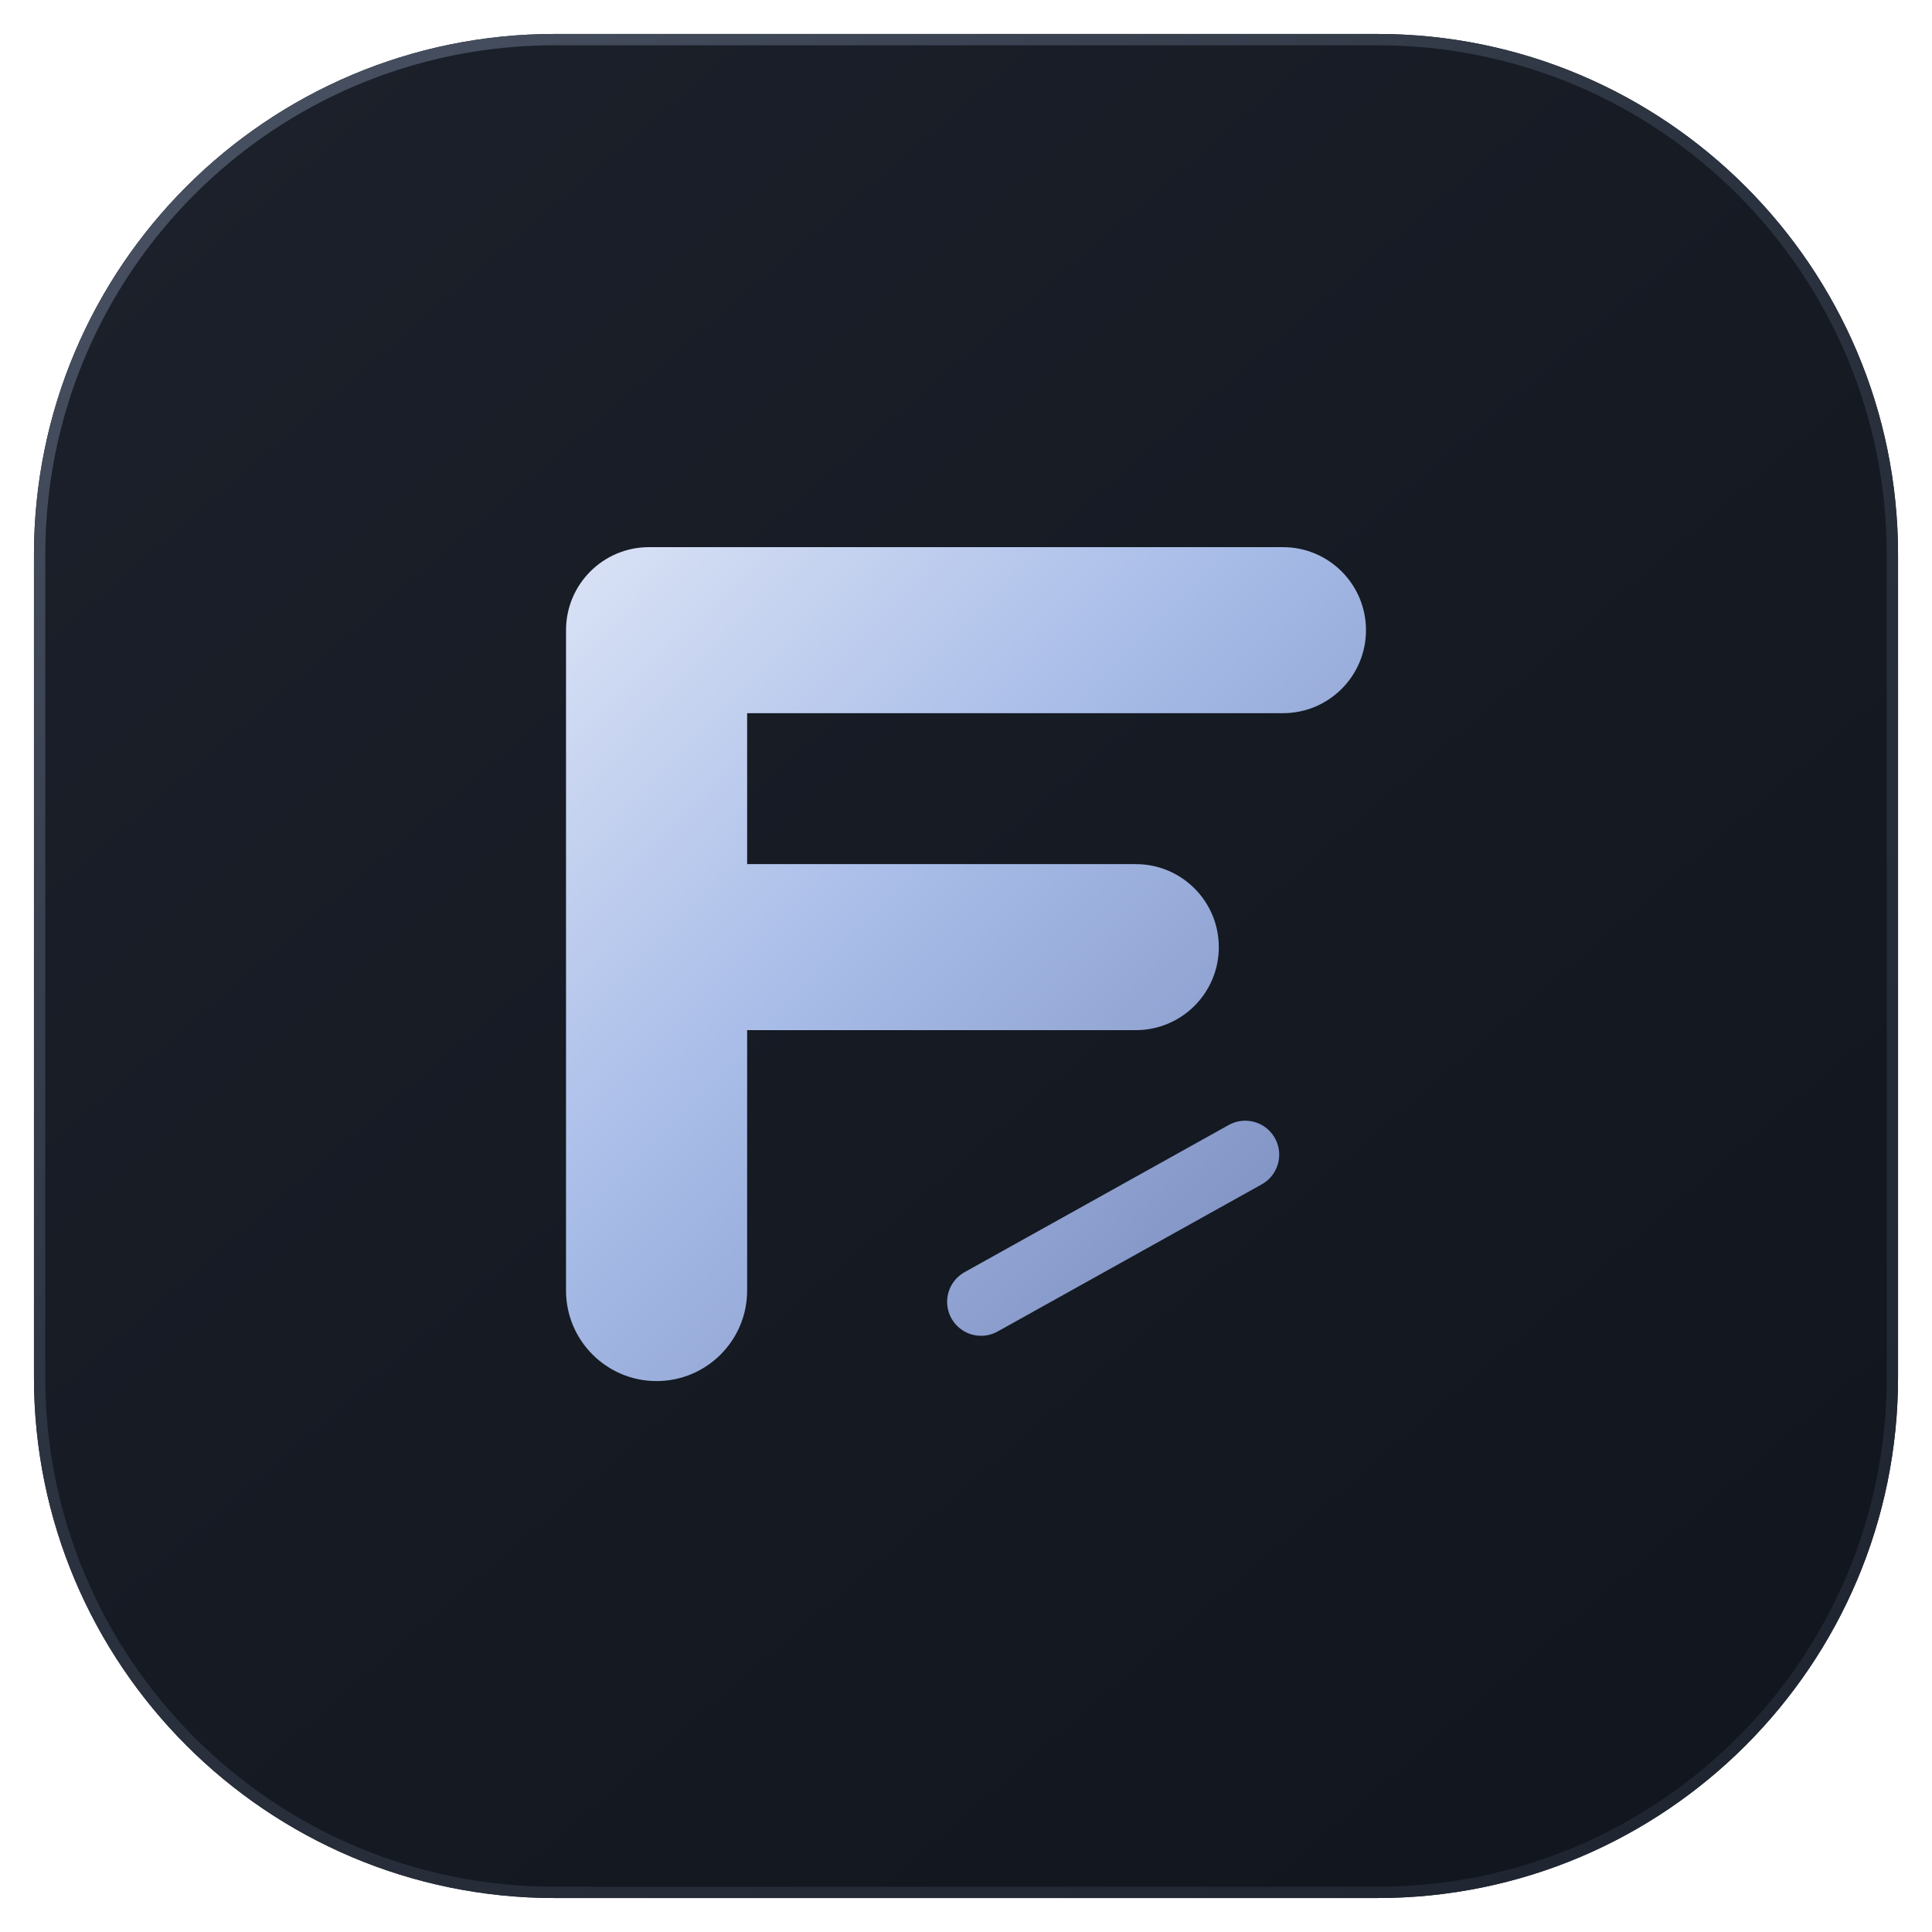
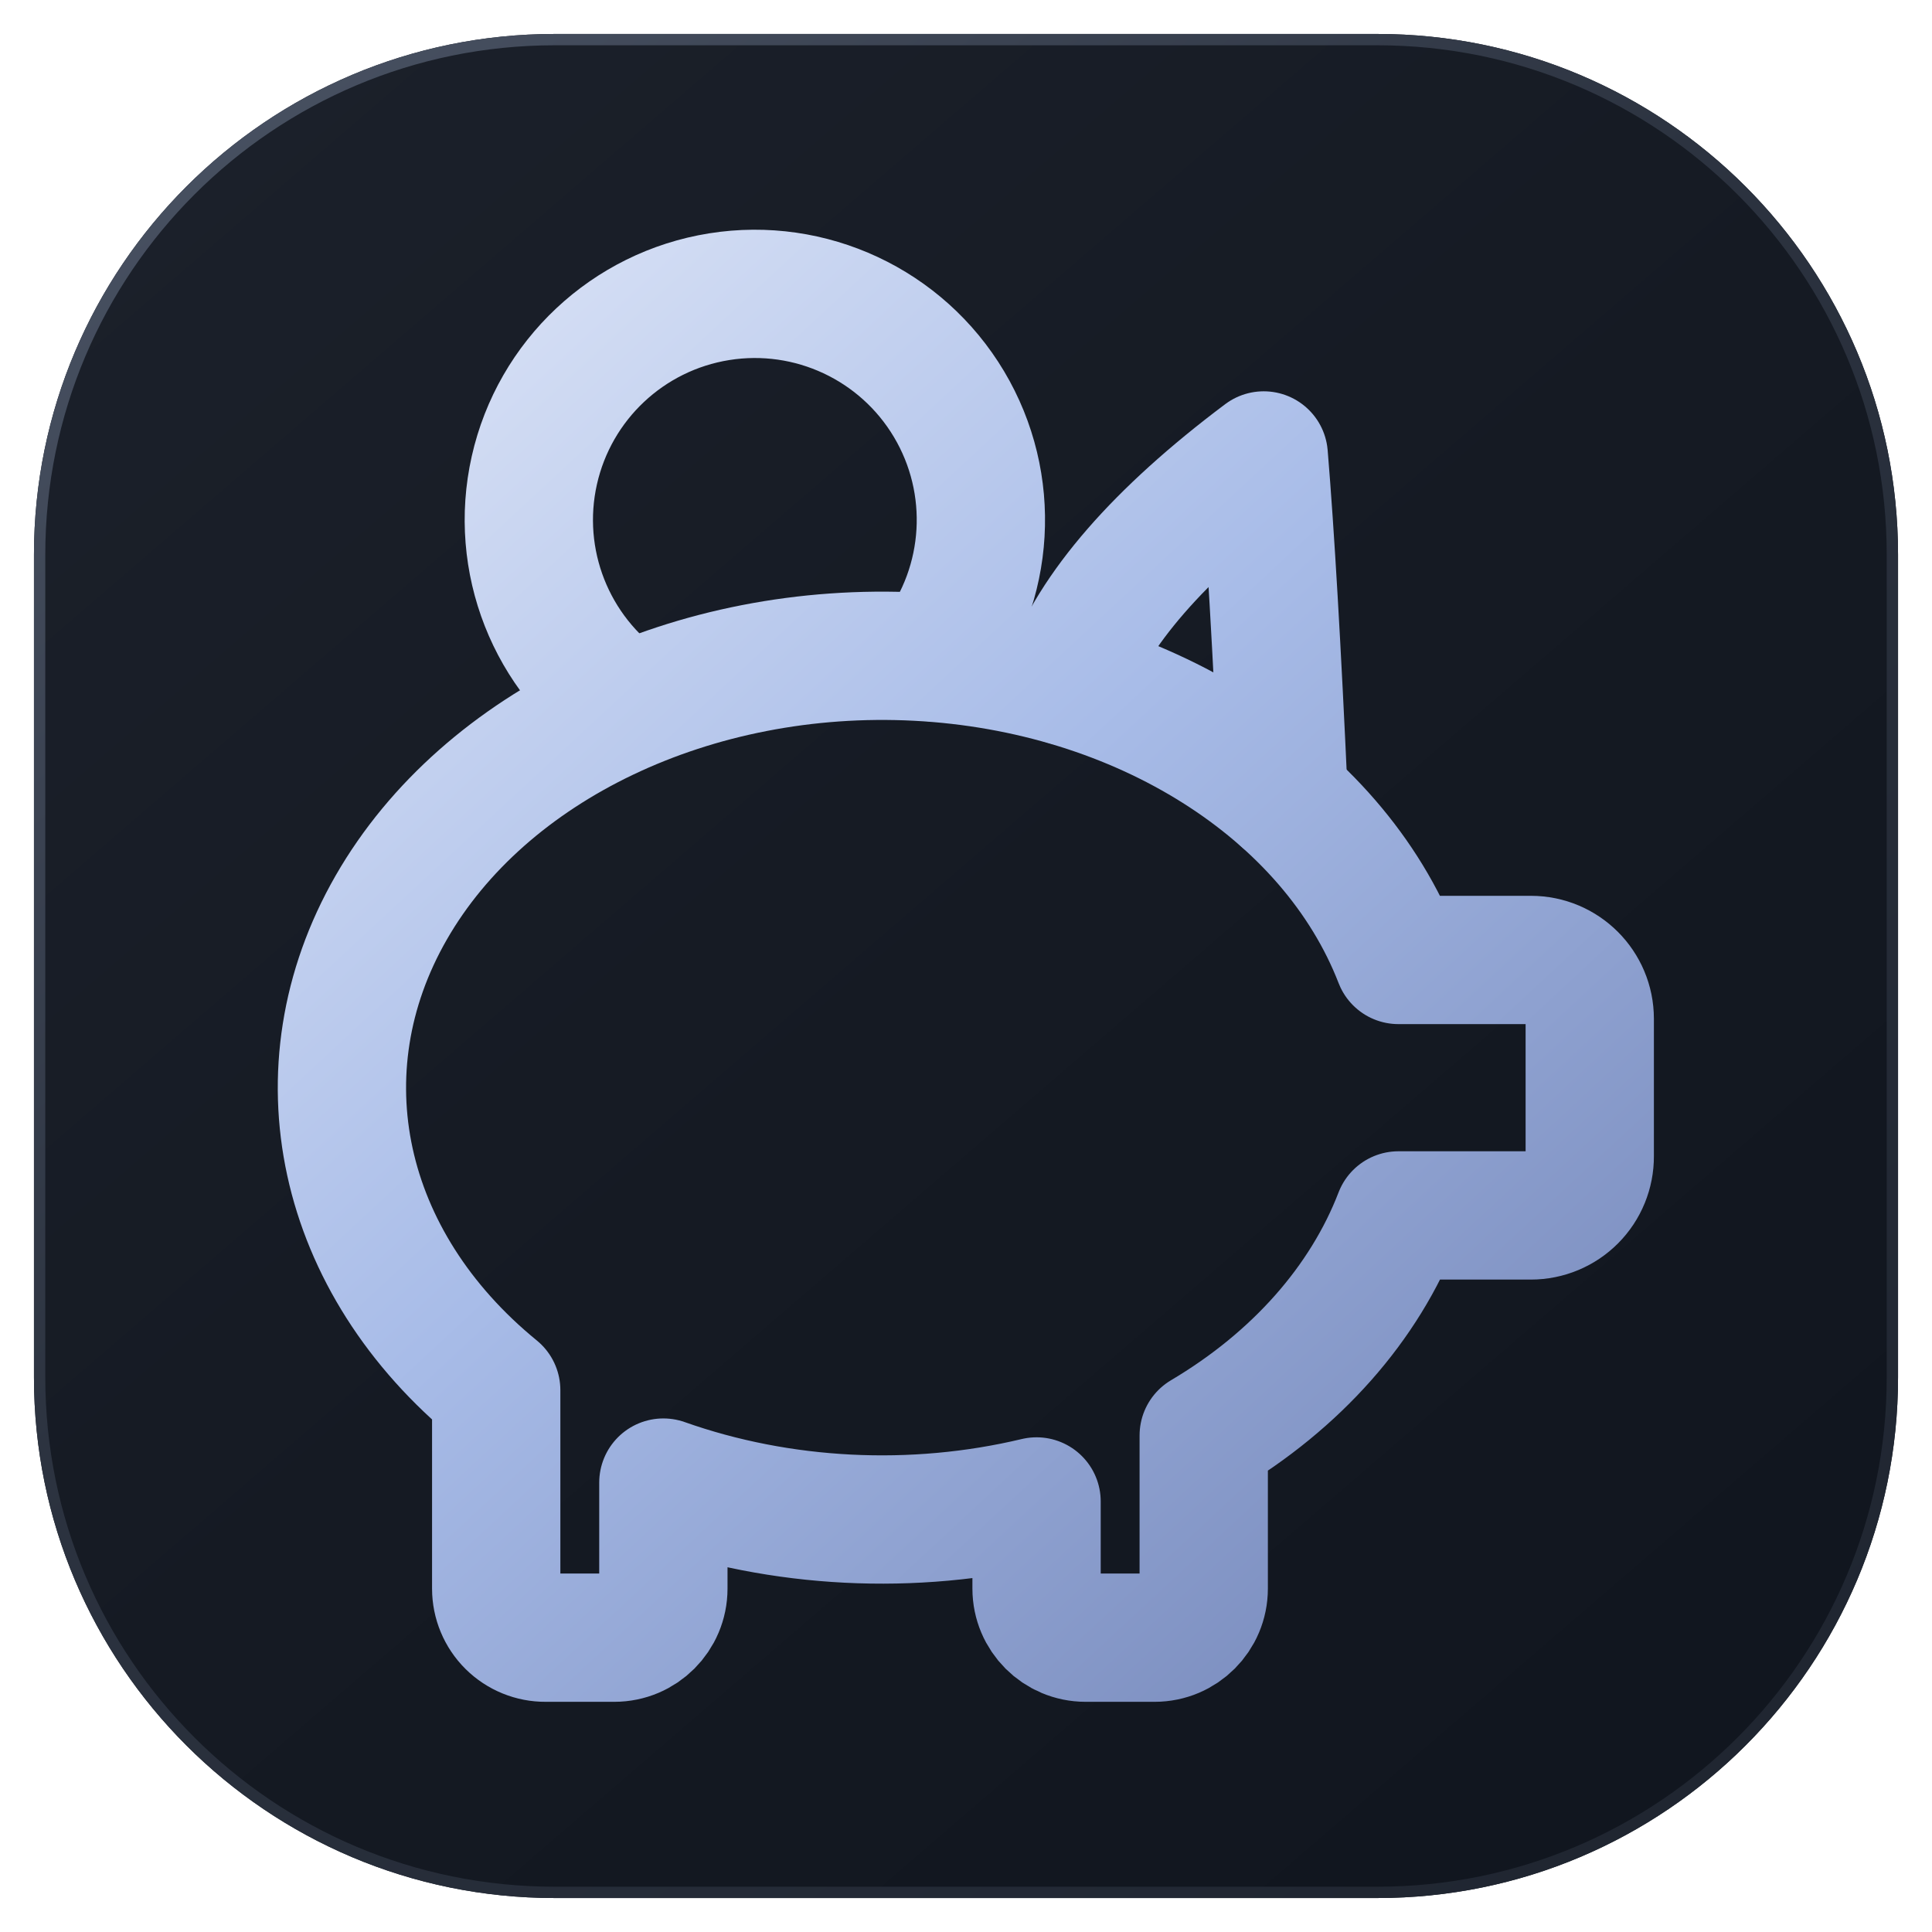
<svg xmlns="http://www.w3.org/2000/svg" width="512" height="512" viewBox="0 0 512 512" fill="none">
  <defs>
    <linearGradient id="glass" x1="58" y1="30" x2="473" y2="512" gradientUnits="userSpaceOnUse">
      <stop stop-color="#1B202A" />
      <stop offset=".48" stop-color="#151A23" />
      <stop offset="1" stop-color="#10151E" />
    </linearGradient>
-     <linearGradient id="finance" x1="147" y1="142" x2="366" y2="355" gradientUnits="userSpaceOnUse">
-       <stop stop-color="#DCE4F6" />
-       <stop offset=".43" stop-color="#A8BCE8" />
-       <stop offset="1" stop-color="#7486B8" />
-     </linearGradient>
    <linearGradient id="edge" x1="38" y1="16" x2="432" y2="512" gradientUnits="userSpaceOnUse">
      <stop stop-color="#4A5364" />
      <stop offset=".43" stop-color="#2C3340" />
      <stop offset="1" stop-color="#1F2530" />
    </linearGradient>
+     <linearGradient id="ice" x1="90.7" y1="78" x2="421.3" y2="434" gradientUnits="userSpaceOnUse">
+       <stop stop-color="#DCE4F6" />
+       <stop offset=".45" stop-color="#A8BCE8" />
+       <stop offset="1" stop-color="#7486B8" />
+     </linearGradient>
  </defs>
  <rect x="9" y="9" width="494" height="494" rx="138" fill="url(#glass)" />
  <rect x="10.5" y="10.5" width="491" height="491" rx="136.5" stroke="url(#edge)" stroke-width="3" />
-   <path d="M150 342V167C150 154.85 159.85 145 172 145H340C352.15 145 362 154.85 362 167C362 179.15 352.15 189 340 189H198V229H301C313.15 229 323 238.85 323 251C323 263.15 313.15 273 301 273H198V342C198 355.25 187.25 366 174 366C160.75 366 150 355.25 150 342Z" fill="url(#finance)" />
-   <path d="M260 345L330 306" stroke="url(#finance)" stroke-width="18" stroke-linecap="round" />
+   <g stroke="url(#ice)" stroke-linecap="round" stroke-linejoin="round">
+     <path stroke-width="34" d="M370.6 254.4A143.2 114.5 0 1 0 131.5 368.4V421A13 13 0 0 0 144.6 434H162.8A13 13 0 0 0 175.8 421V392.9A143.2 114.5 0 0 0 274.7 397.9V421A13 13 0 0 0 287.7 434H306A13 13 0 0 0 319 421V380.4A143.2 114.5 0 0 0 370.6 322.1H405.7A15.6 15.6 0 0 0 421.3 306.4V270A15.6 15.6 0 0 0 405.7 254.4H370.6Z" />
+     <path stroke-width="34" d="M282.8 180.6Q293.2 152 334.9 120.7Q337.5 152 340.2 211.6" />
+     <path stroke-width="34" d="M247.6 174.2A59.9 59.9 0 1 0 166.2 187.2" />
+   </g>
</svg>
